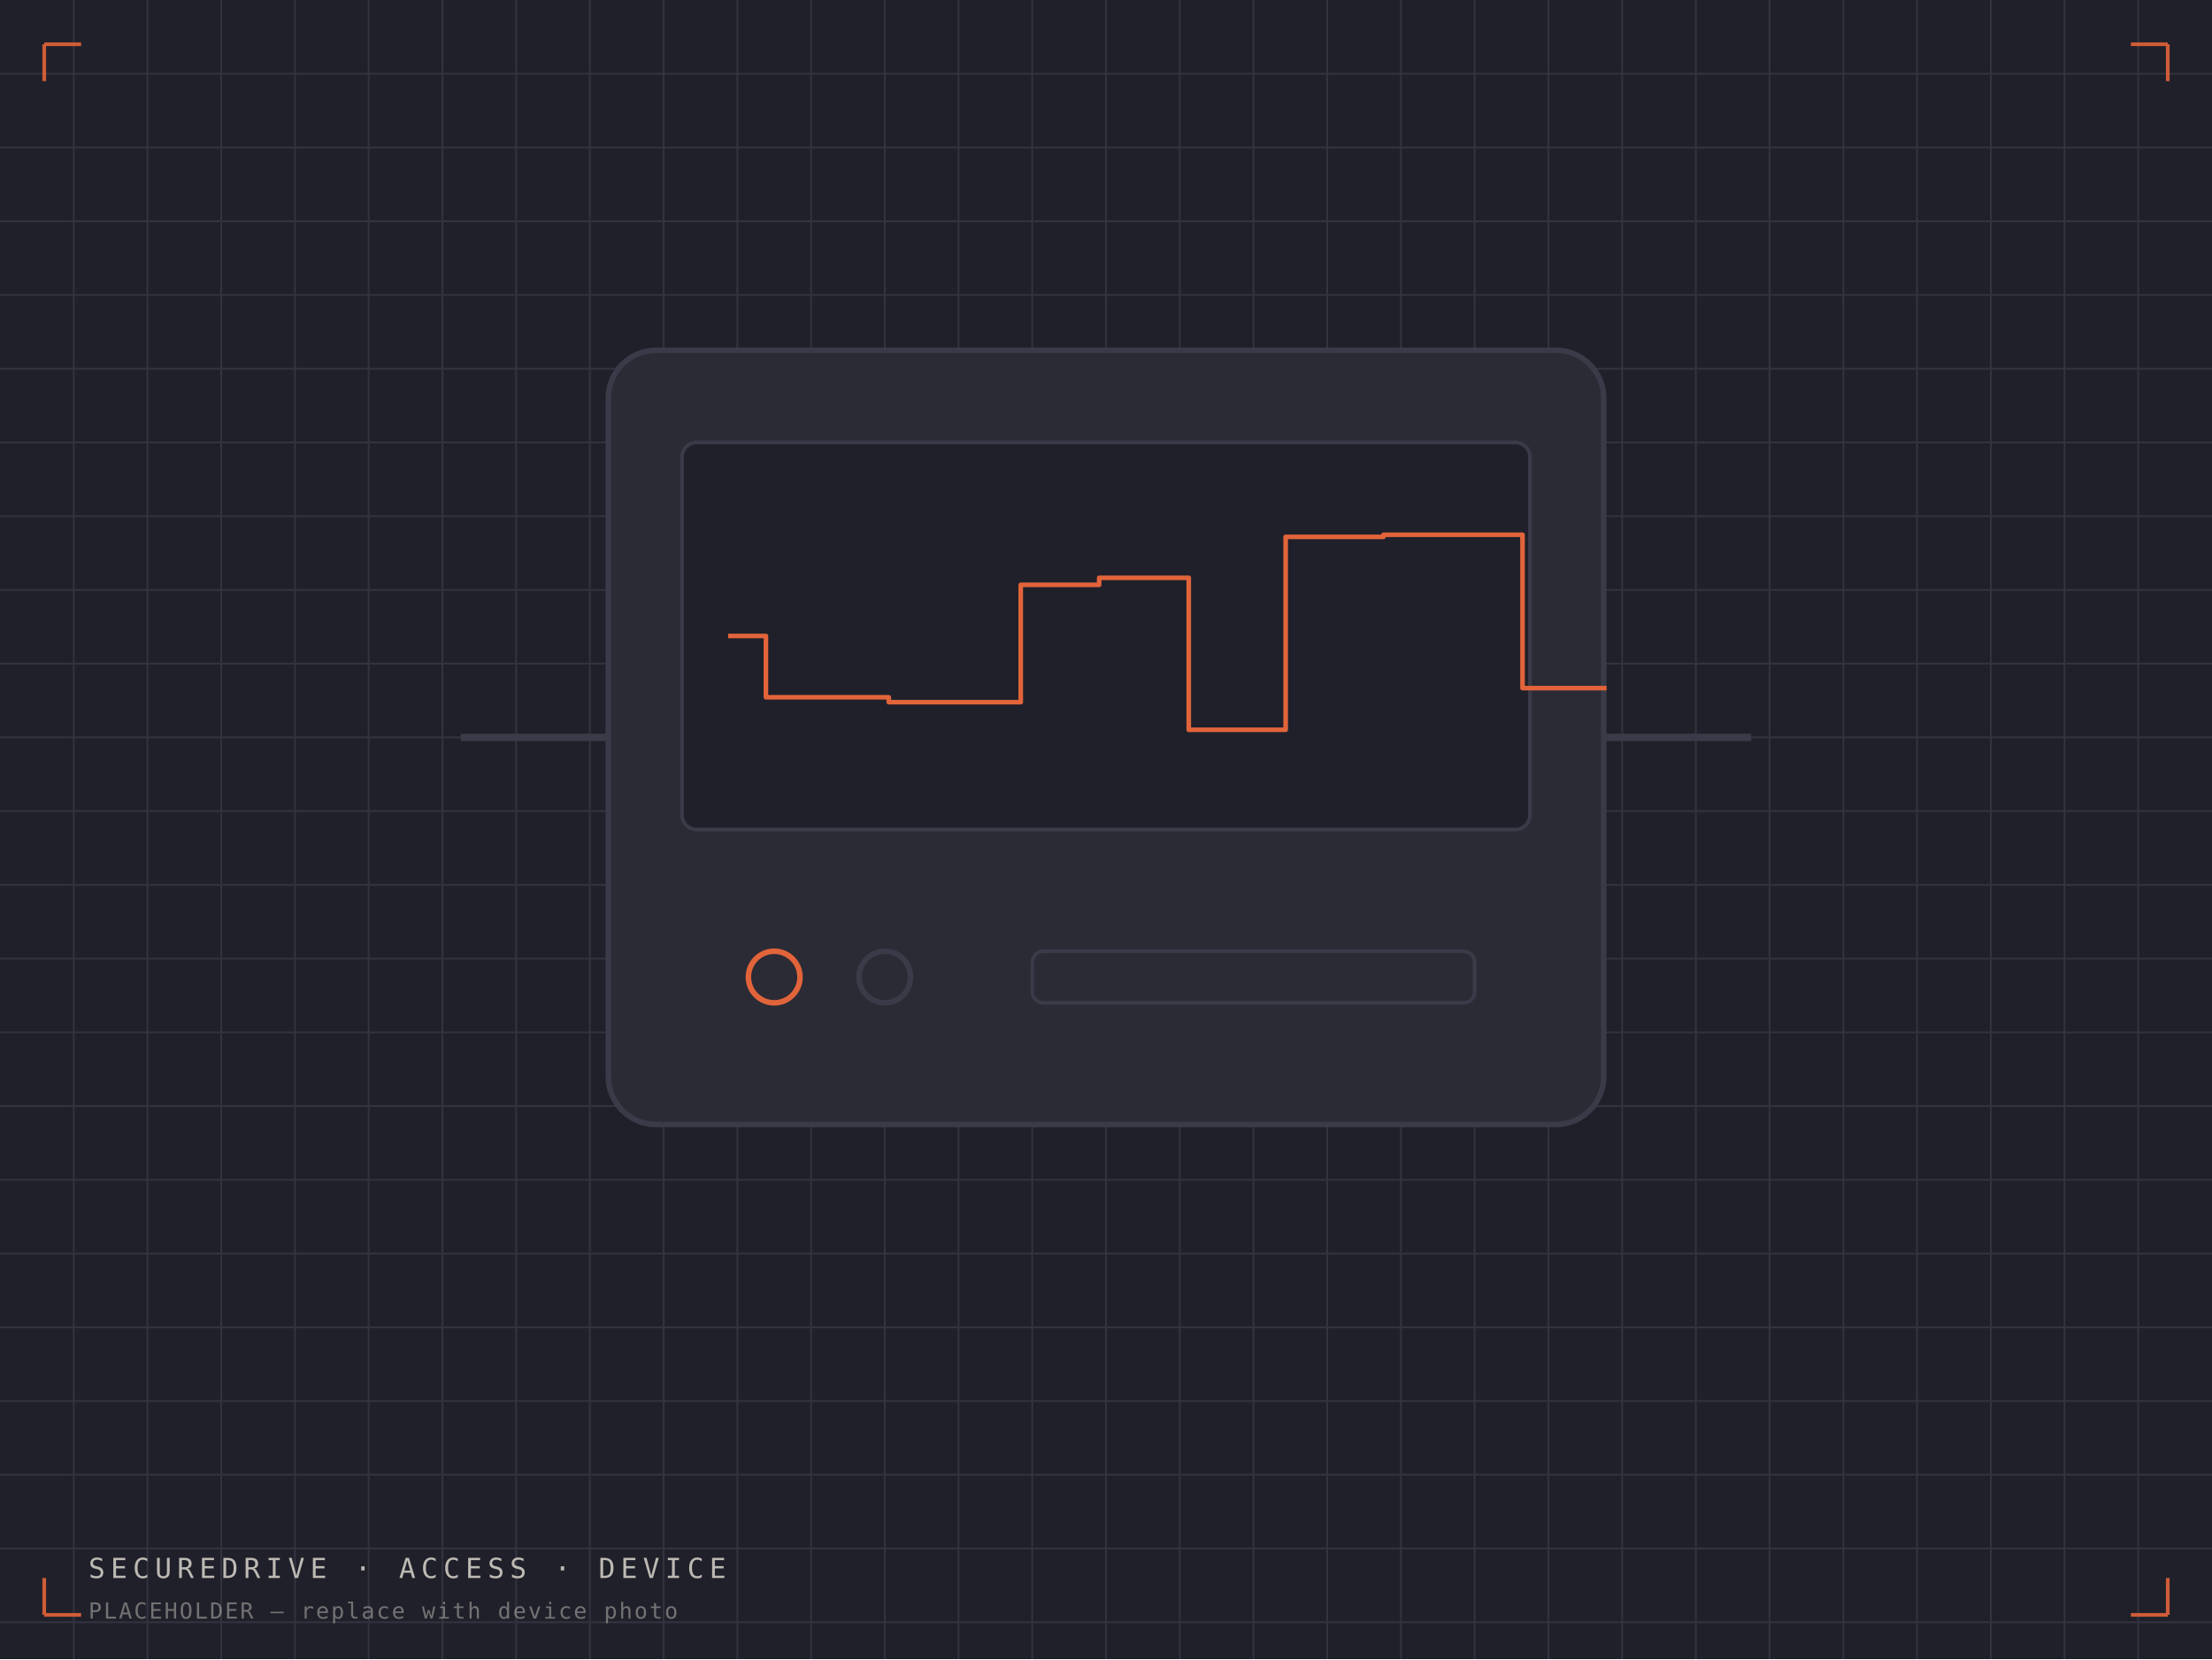
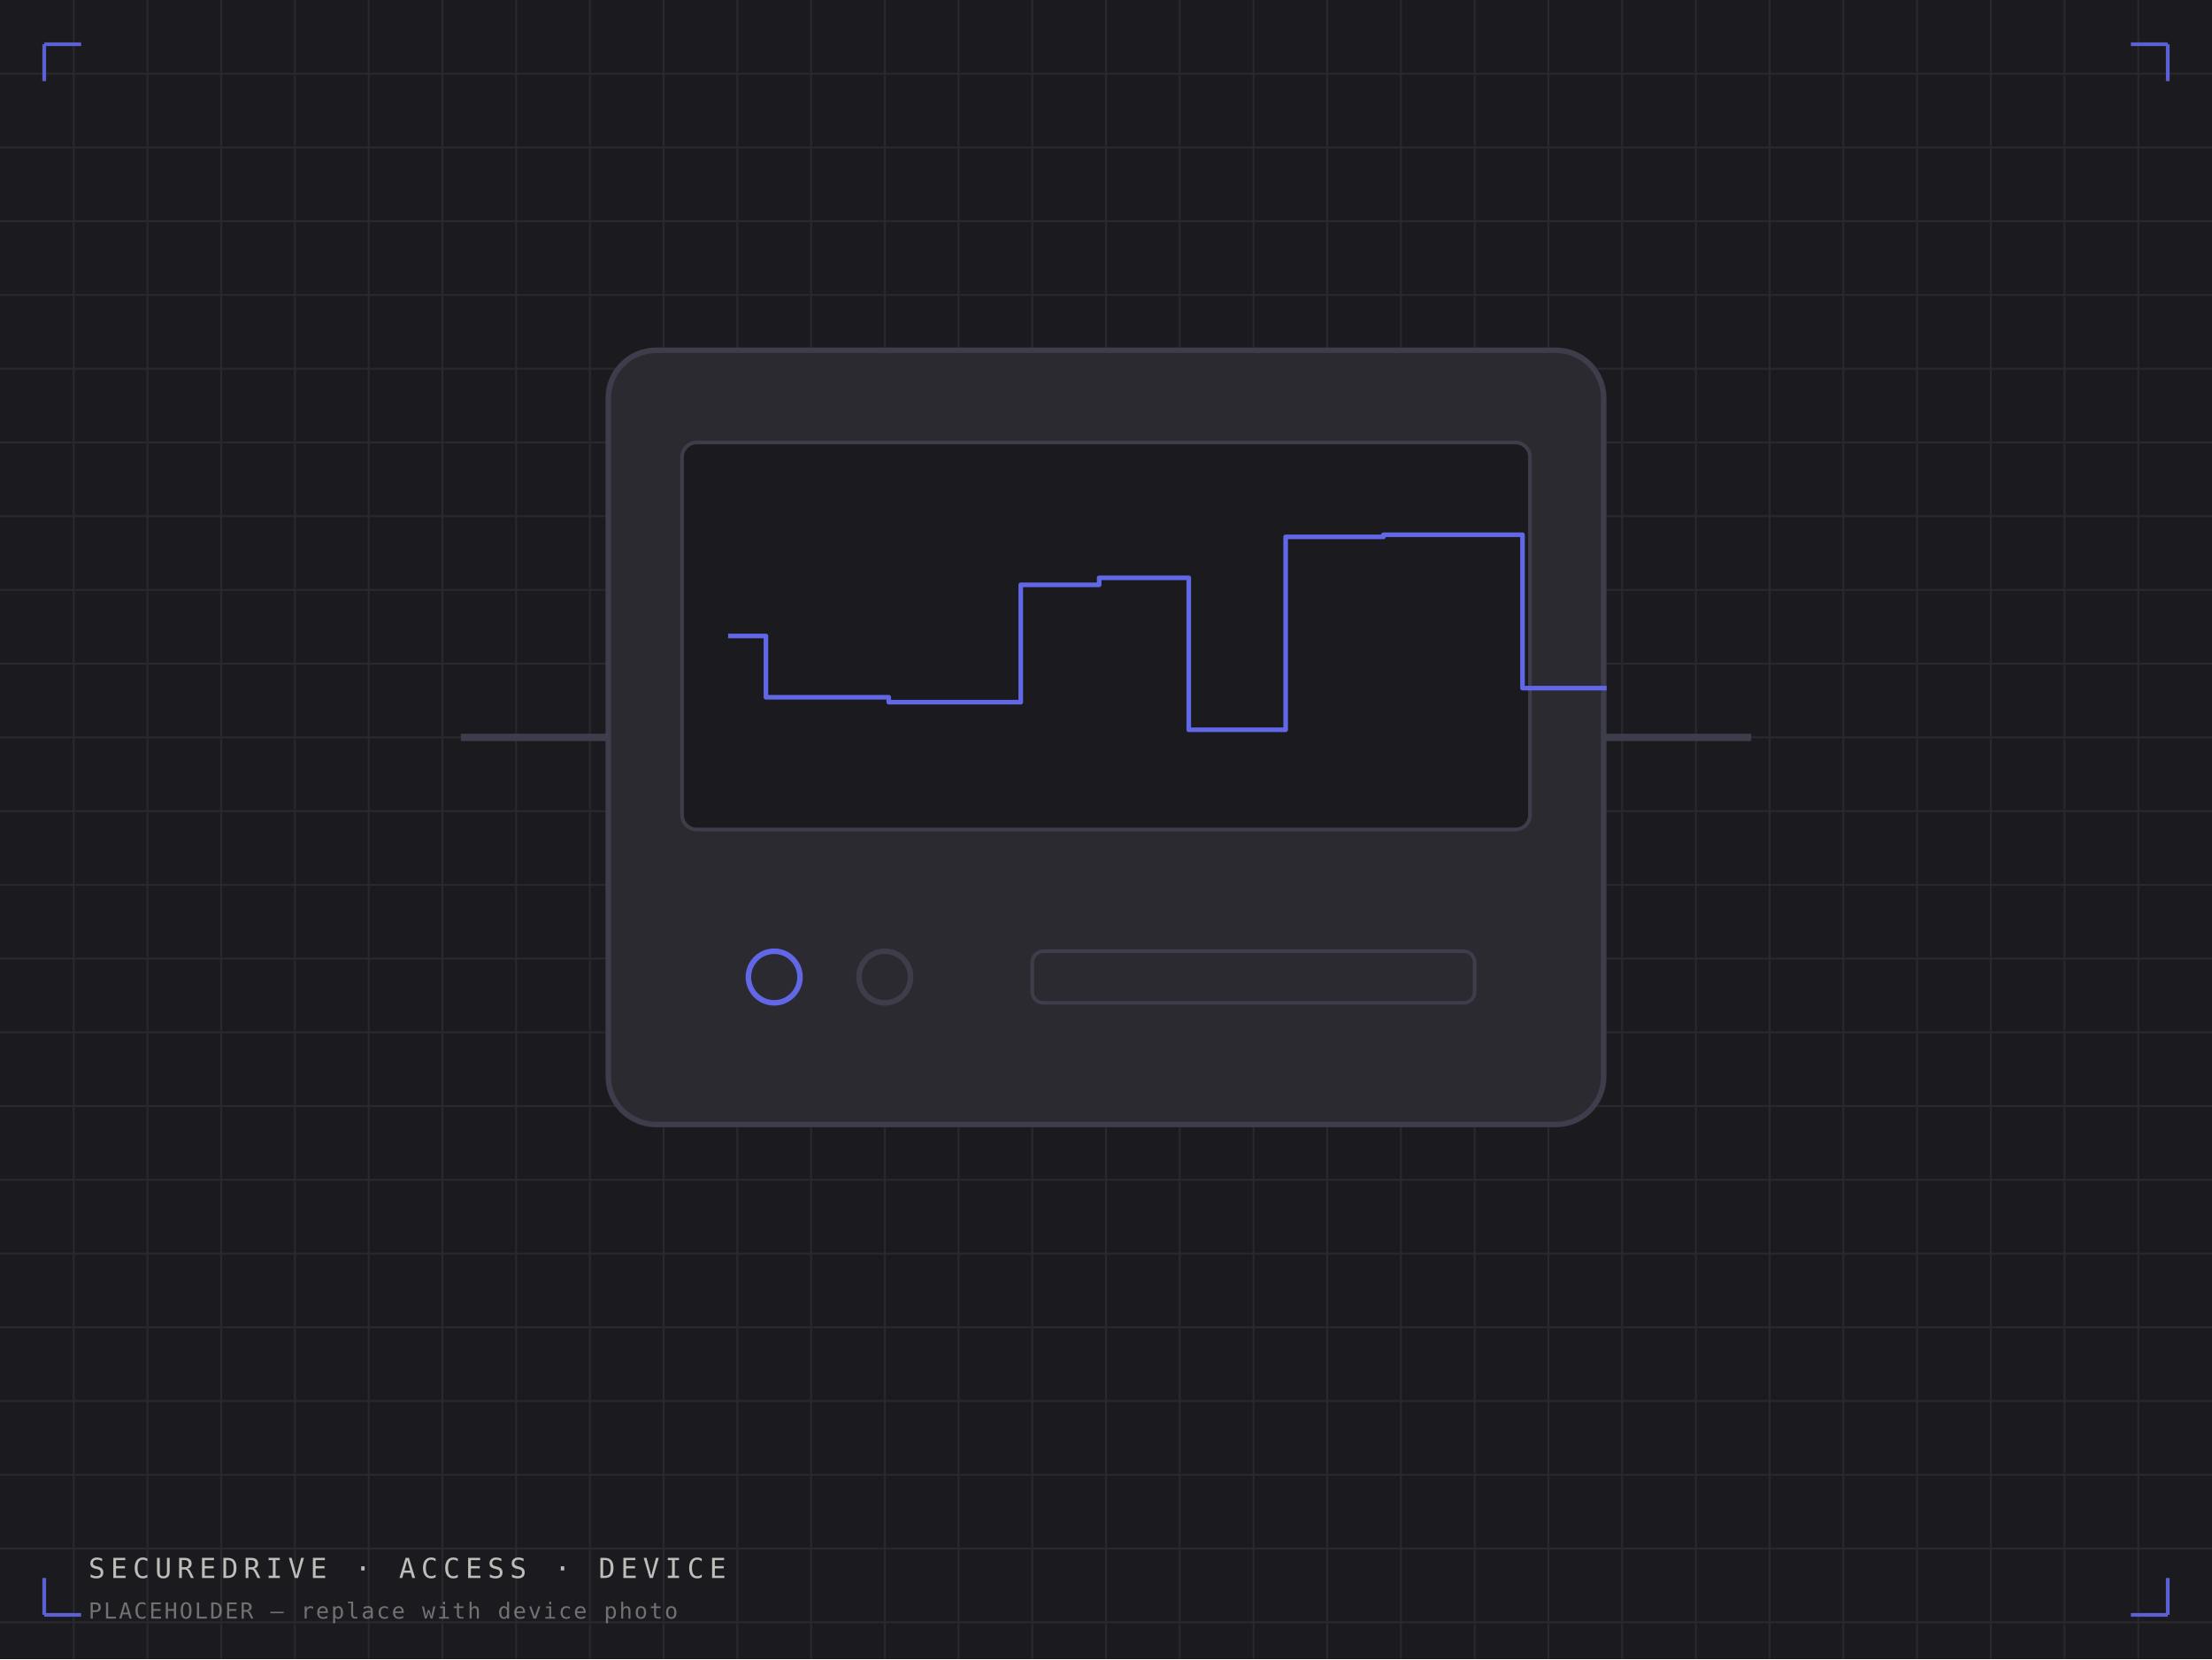
<svg xmlns="http://www.w3.org/2000/svg" width="1200" height="900" viewBox="0 0 1200 900" role="img">
-   <rect width="1200" height="900" fill="#20202a" />
-   <g stroke="#33333f" stroke-width="1">
+   <rect width="1200" height="900" fill="#1b1b1f" />
+   <g stroke="#28282e" stroke-width="1">
    <line x1="40" y1="0" x2="40" y2="900" />
    <line x1="80" y1="0" x2="80" y2="900" />
    <line x1="120" y1="0" x2="120" y2="900" />
    <line x1="160" y1="0" x2="160" y2="900" />
    <line x1="200" y1="0" x2="200" y2="900" />
    <line x1="240" y1="0" x2="240" y2="900" />
    <line x1="280" y1="0" x2="280" y2="900" />
    <line x1="320" y1="0" x2="320" y2="900" />
    <line x1="360" y1="0" x2="360" y2="900" />
    <line x1="400" y1="0" x2="400" y2="900" />
    <line x1="440" y1="0" x2="440" y2="900" />
    <line x1="480" y1="0" x2="480" y2="900" />
    <line x1="520" y1="0" x2="520" y2="900" />
    <line x1="560" y1="0" x2="560" y2="900" />
    <line x1="600" y1="0" x2="600" y2="900" />
    <line x1="640" y1="0" x2="640" y2="900" />
    <line x1="680" y1="0" x2="680" y2="900" />
    <line x1="720" y1="0" x2="720" y2="900" />
    <line x1="760" y1="0" x2="760" y2="900" />
    <line x1="800" y1="0" x2="800" y2="900" />
    <line x1="840" y1="0" x2="840" y2="900" />
    <line x1="880" y1="0" x2="880" y2="900" />
    <line x1="920" y1="0" x2="920" y2="900" />
    <line x1="960" y1="0" x2="960" y2="900" />
    <line x1="1000" y1="0" x2="1000" y2="900" />
    <line x1="1040" y1="0" x2="1040" y2="900" />
    <line x1="1080" y1="0" x2="1080" y2="900" />
    <line x1="1120" y1="0" x2="1120" y2="900" />
    <line x1="1160" y1="0" x2="1160" y2="900" />
    <line x1="0" y1="40" x2="1200" y2="40" />
    <line x1="0" y1="80" x2="1200" y2="80" />
    <line x1="0" y1="120" x2="1200" y2="120" />
    <line x1="0" y1="160" x2="1200" y2="160" />
    <line x1="0" y1="200" x2="1200" y2="200" />
    <line x1="0" y1="240" x2="1200" y2="240" />
    <line x1="0" y1="280" x2="1200" y2="280" />
    <line x1="0" y1="320" x2="1200" y2="320" />
    <line x1="0" y1="360" x2="1200" y2="360" />
    <line x1="0" y1="400" x2="1200" y2="400" />
    <line x1="0" y1="440" x2="1200" y2="440" />
    <line x1="0" y1="480" x2="1200" y2="480" />
    <line x1="0" y1="520" x2="1200" y2="520" />
    <line x1="0" y1="560" x2="1200" y2="560" />
    <line x1="0" y1="600" x2="1200" y2="600" />
    <line x1="0" y1="640" x2="1200" y2="640" />
    <line x1="0" y1="680" x2="1200" y2="680" />
    <line x1="0" y1="720" x2="1200" y2="720" />
    <line x1="0" y1="760" x2="1200" y2="760" />
    <line x1="0" y1="800" x2="1200" y2="800" />
    <line x1="0" y1="840" x2="1200" y2="840" />
    <line x1="0" y1="880" x2="1200" y2="880" />
  </g>
-   <rect x="330" y="190" width="540" height="420" rx="26" fill="#2b2b36" stroke="#3a3a48" stroke-width="3" />
-   <rect x="370" y="240" width="460" height="210" rx="8" fill="#20202a" stroke="#3a3a48" stroke-width="2" />
-   <path d="M395 345 H415.512 V378.229 H446.28 H482.157 V380.904 H535.972 H553.757 V317.238 H580.436 H596.3 V313.427 H620.098 H644.899 V395.866 H682.1 H697.457 V291.222 H720.493 H750.512 V290.083 H795.54 H825.956 V373.278 H871.58" fill="none" stroke="#e2643a" stroke-width="2.5" stroke-linejoin="round" />
-   <circle cx="420" cy="530" r="14" fill="none" stroke="#e2643a" stroke-width="3" />
-   <circle cx="480" cy="530" r="14" fill="none" stroke="#3a3a48" stroke-width="3" />
-   <rect x="560" y="516" width="240" height="28" rx="6" fill="none" stroke="#3a3a48" stroke-width="2" />
-   <line x1="330" y1="400" x2="250" y2="400" stroke="#3a3a48" stroke-width="4" />
-   <line x1="870" y1="400" x2="950" y2="400" stroke="#3a3a48" stroke-width="4" />
-   <g font-family="ui-monospace, Menlo, Consolas, monospace" fill="#d8d5cc">
+   <rect x="330" y="190" width="540" height="420" rx="26" fill="#2a2a30" stroke="#3d3d4b" stroke-width="3" />
+   <rect x="370" y="240" width="460" height="210" rx="8" fill="#1b1b1f" stroke="#3d3d4b" stroke-width="2" />
+   <path d="M395 345 H415.512 V378.229 H446.28 H482.157 V380.904 H535.972 H553.757 V317.238 H580.436 H596.3 V313.427 H620.098 H644.899 V395.866 H682.1 H697.457 V291.222 H720.493 H750.512 V290.083 H795.54 H825.956 V373.278 H871.58" fill="none" stroke="#6267e8" stroke-width="2.5" stroke-linejoin="round" />
+   <circle cx="420" cy="530" r="14" fill="none" stroke="#6267e8" stroke-width="3" />
+   <circle cx="480" cy="530" r="14" fill="none" stroke="#3d3d4b" stroke-width="3" />
+   <rect x="560" y="516" width="240" height="28" rx="6" fill="none" stroke="#3d3d4b" stroke-width="2" />
+   <line x1="330" y1="400" x2="250" y2="400" stroke="#3d3d4b" stroke-width="4" />
+   <line x1="870" y1="400" x2="950" y2="400" stroke="#3d3d4b" stroke-width="4" />
+   <g font-family="ui-monospace, Menlo, Consolas, monospace" fill="#d9d9d4">
    <text x="48" y="856" font-size="15" letter-spacing="3" opacity="0.85">SECUREDRIVE · ACCESS · DEVICE</text>
    <text x="48" y="878" font-size="12" letter-spacing="1" opacity="0.45">PLACEHOLDER — replace with device photo</text>
  </g>
-   <g stroke="#e2643a" stroke-width="2" opacity="0.9">
+   <g stroke="#6267e8" stroke-width="2" opacity="0.9">
    <path d="M24 24 h20 M24 24 v20" />
    <path d="M1176 24 h-20 M1176 24 v20" />
    <path d="M24 876 h20 M24 876 v-20" />
    <path d="M1176 876 h-20 M1176 876 v-20" />
  </g>
</svg>
